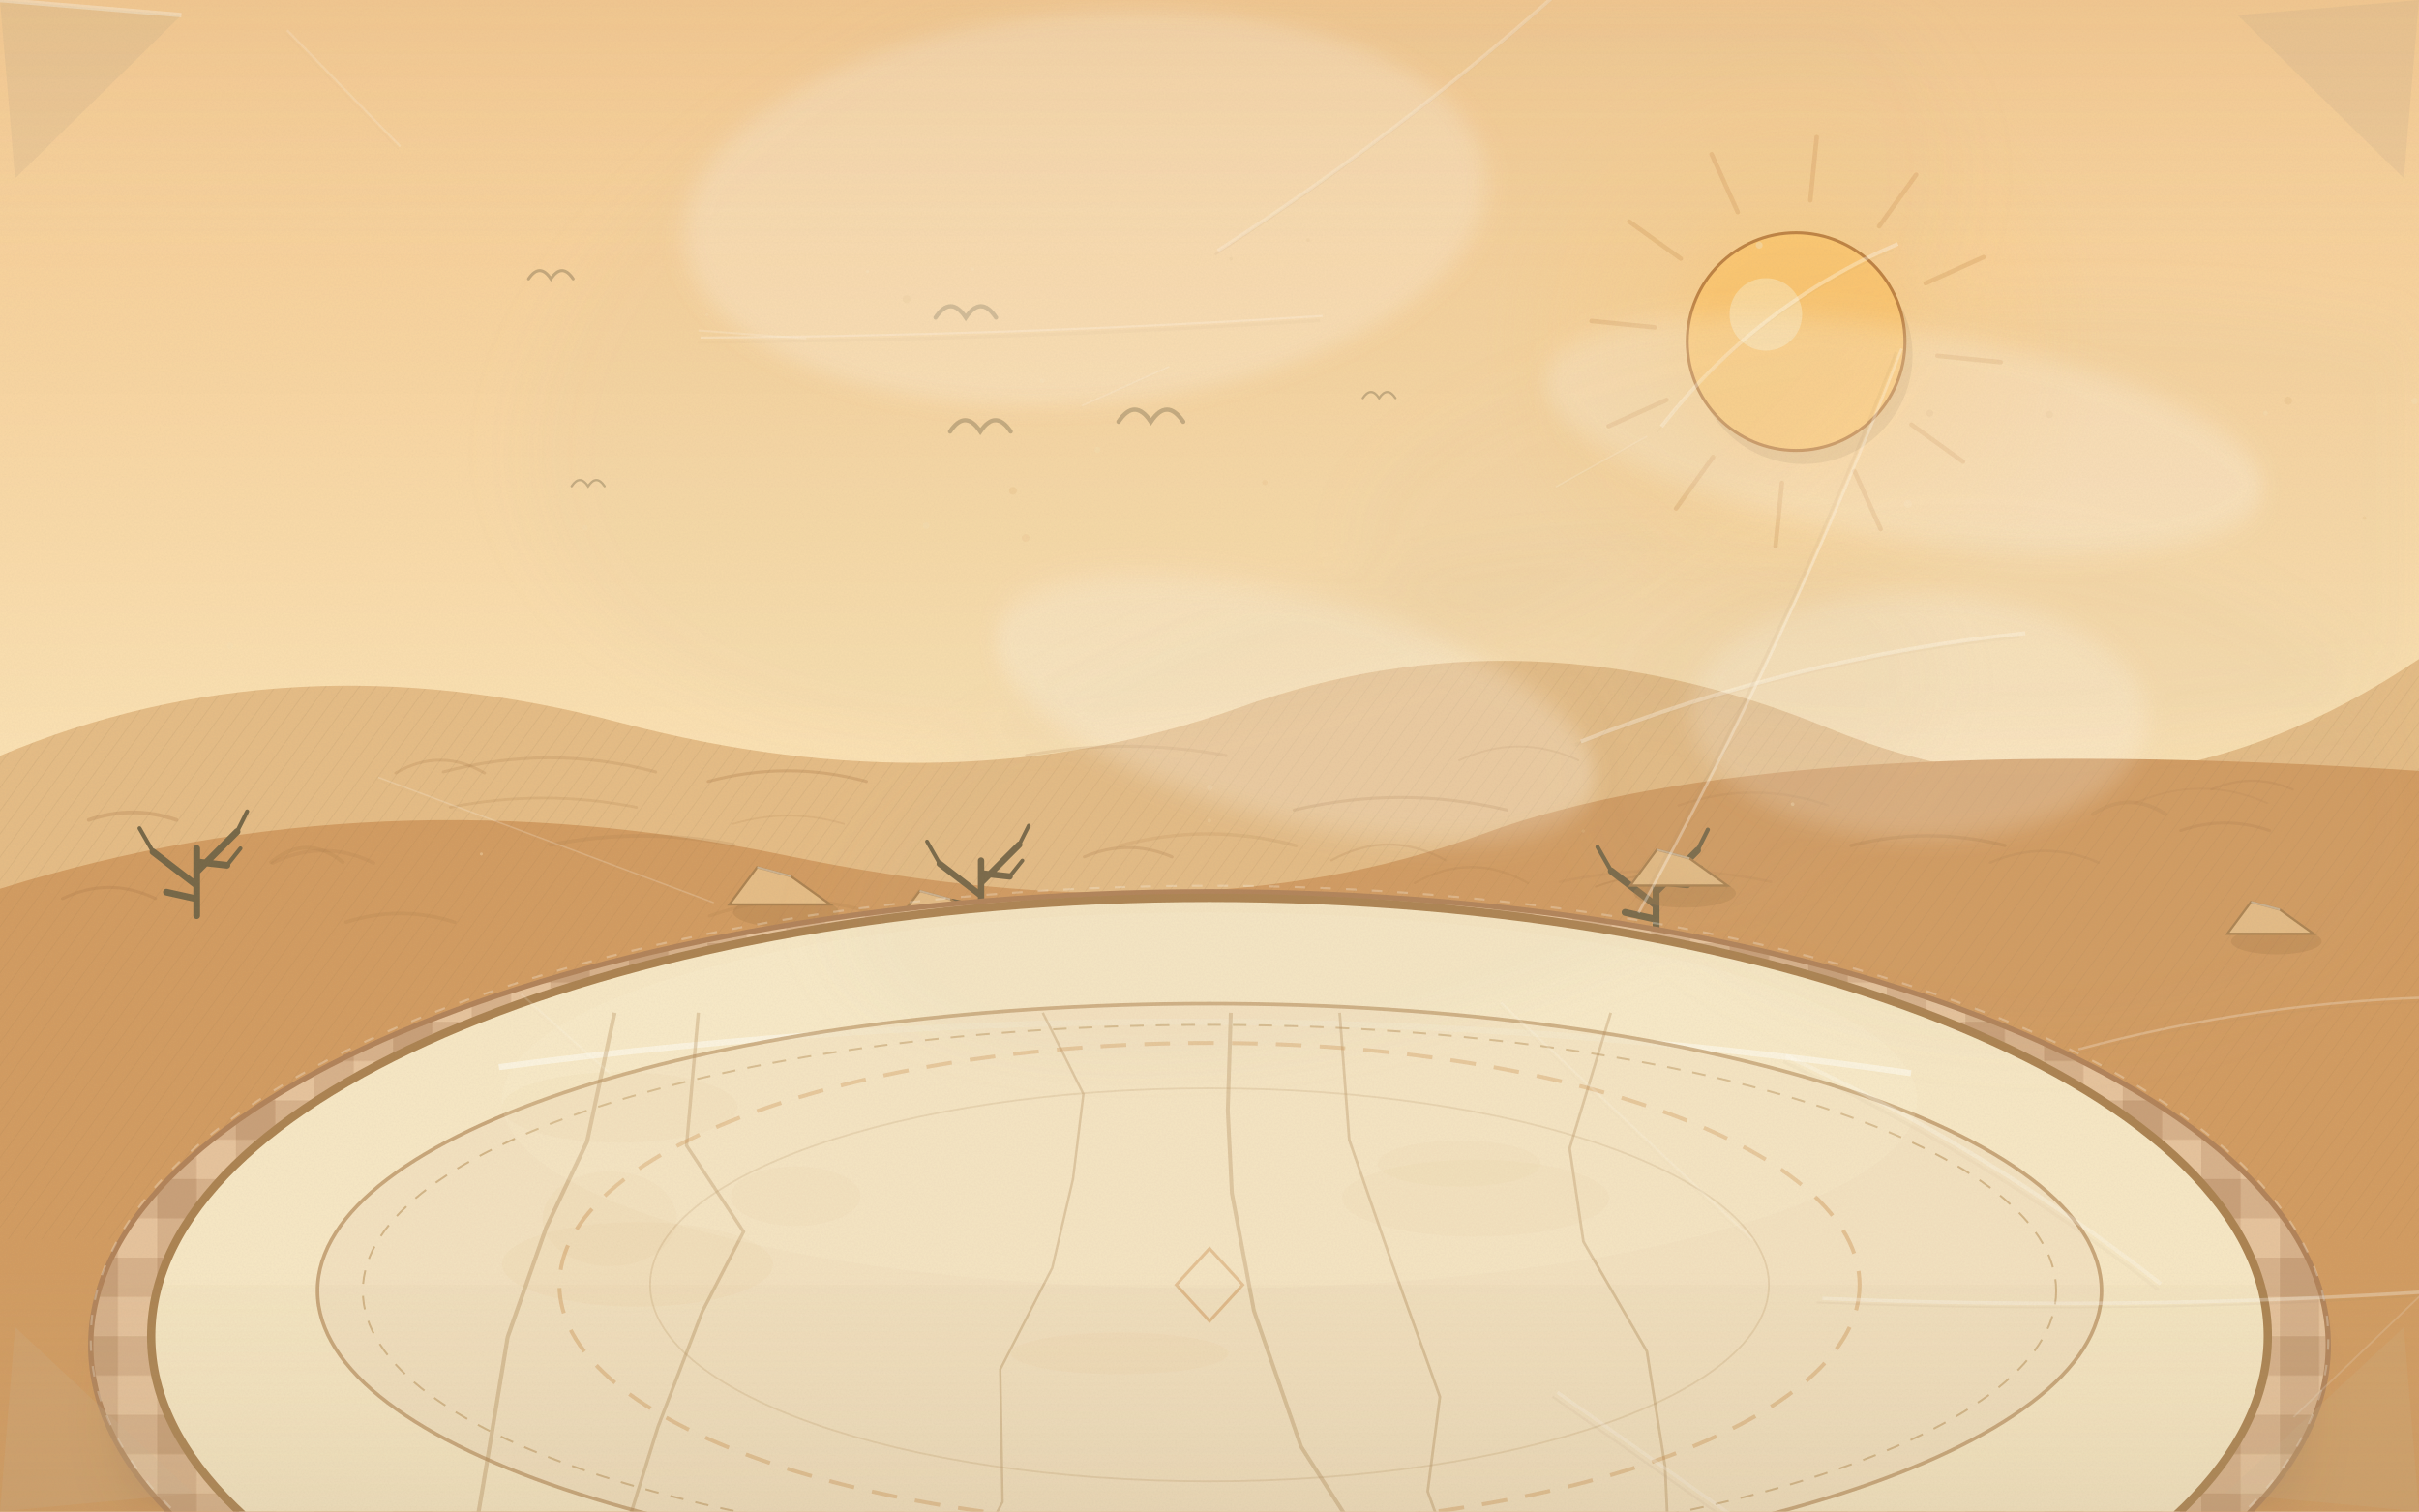
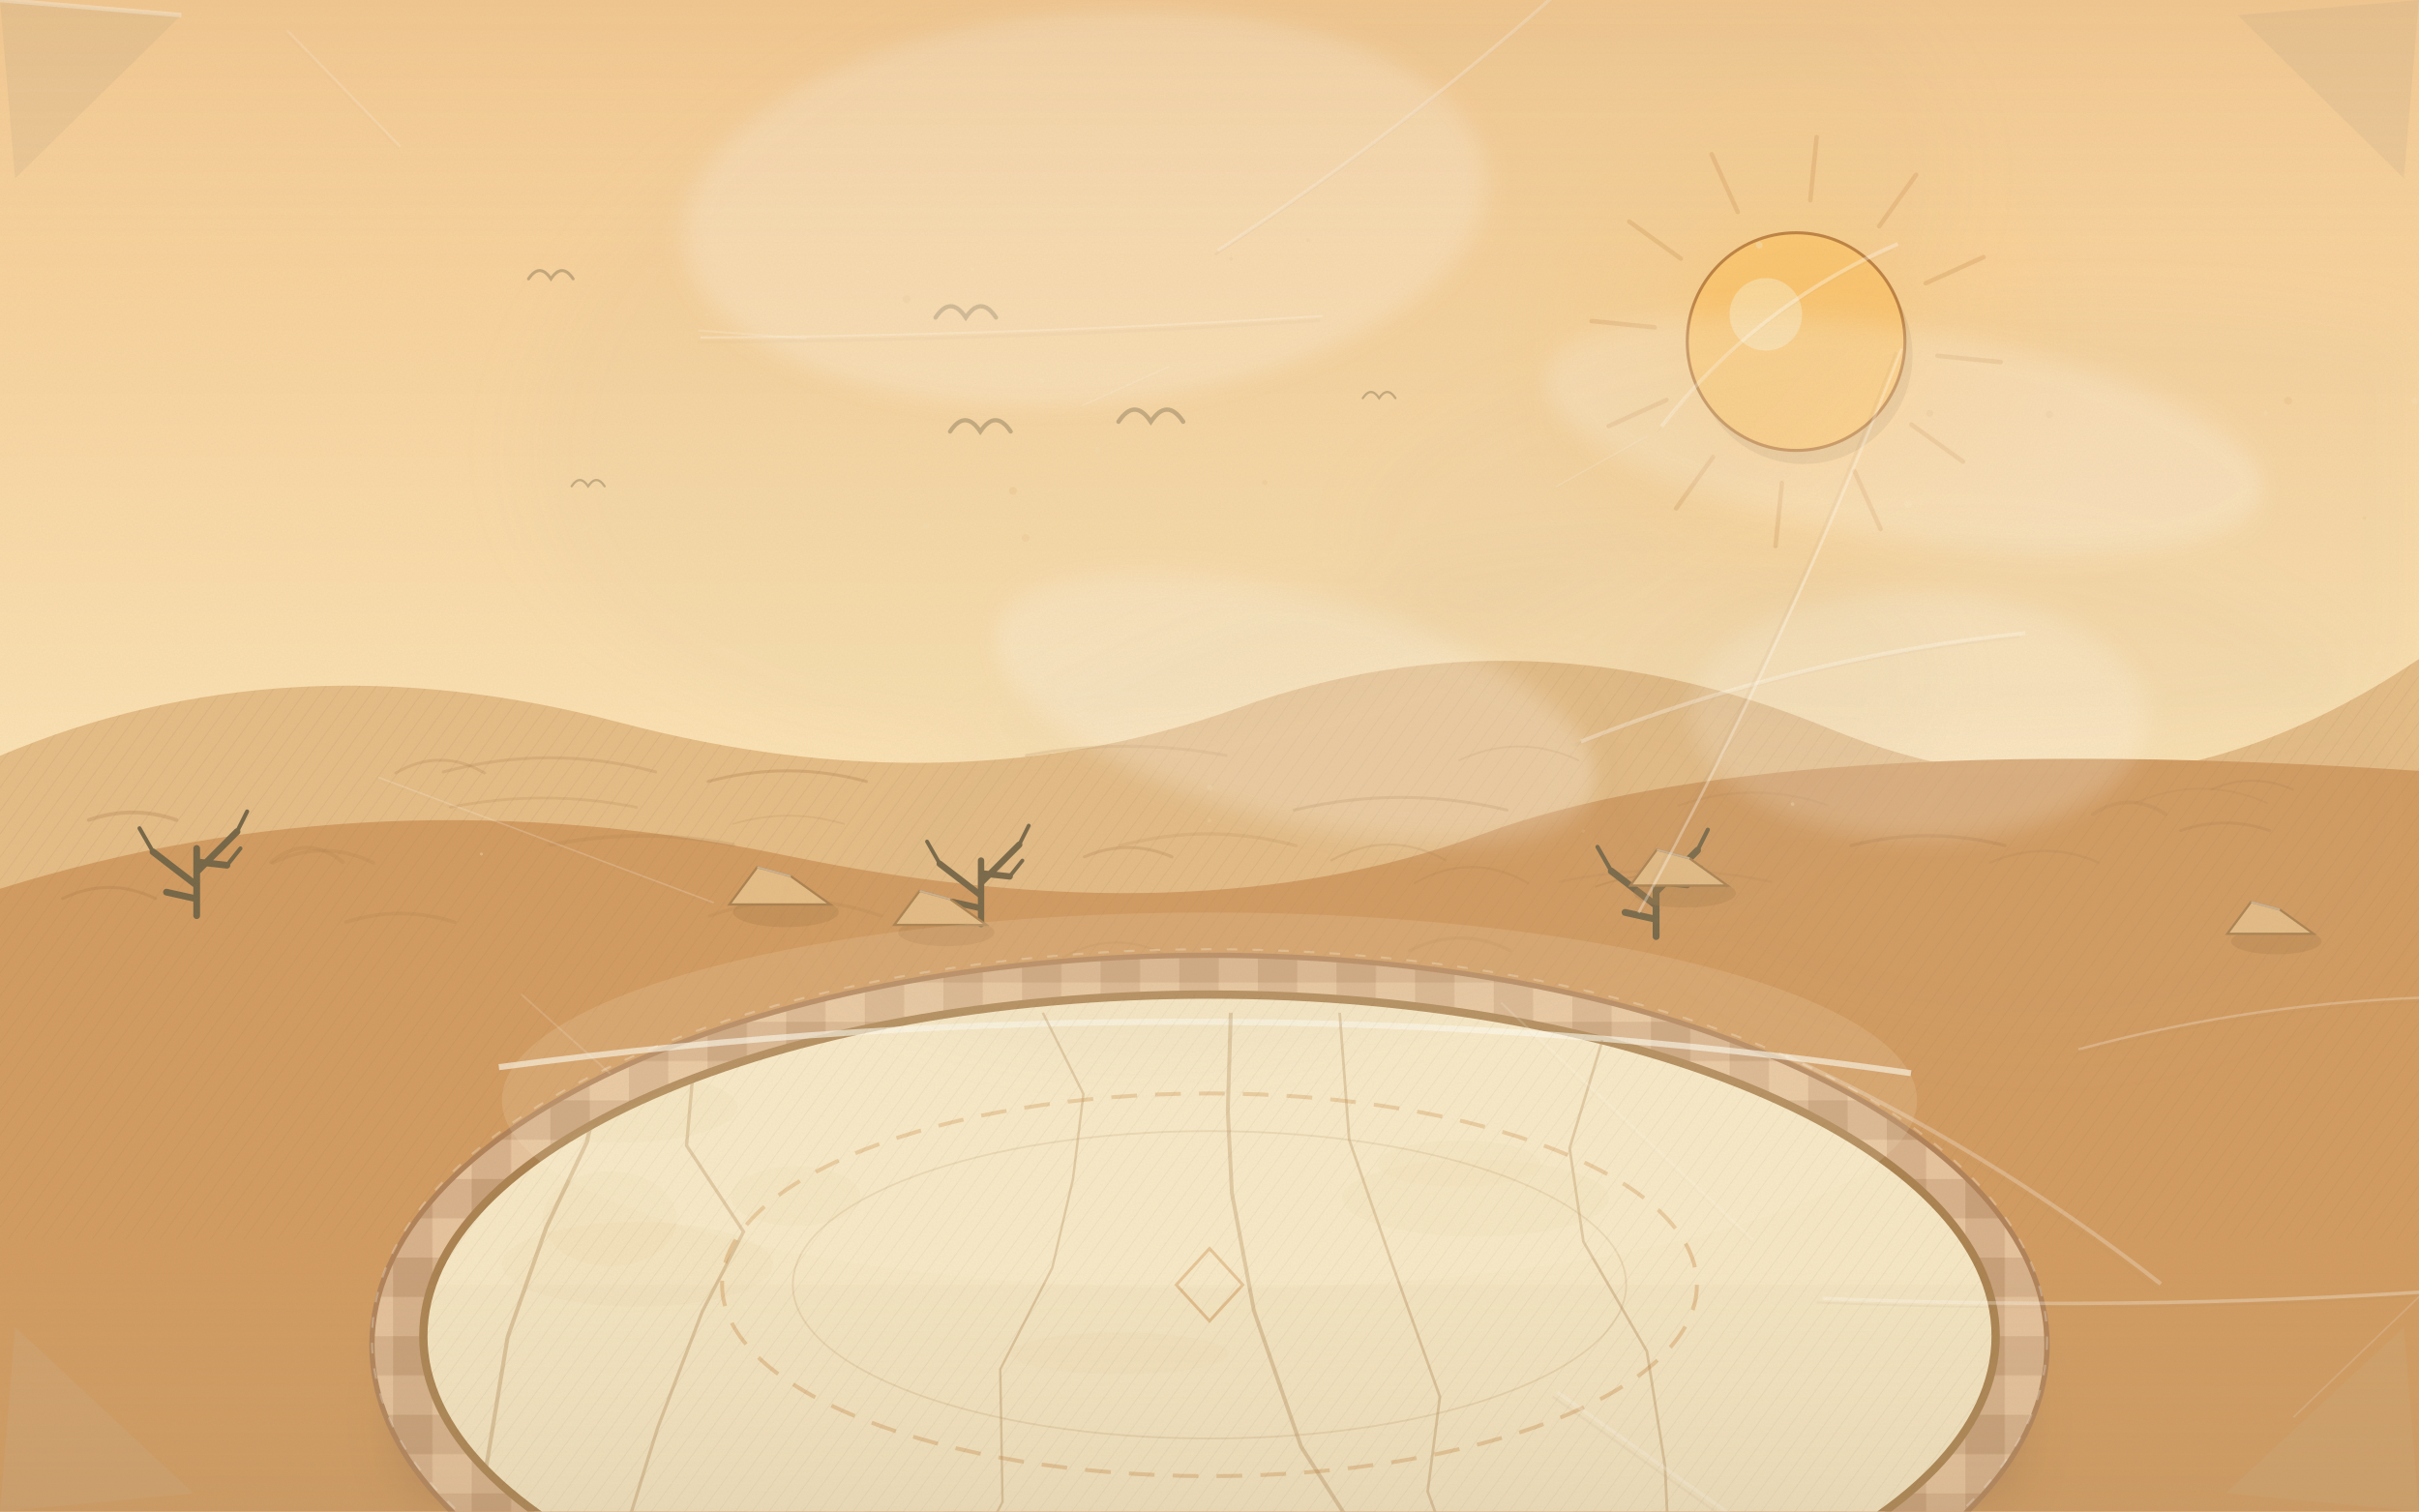
<svg xmlns="http://www.w3.org/2000/svg" width="1600" height="1000" viewBox="0 0 1600 1000" preserveAspectRatio="xMidYMid slice">
  <defs>
    <filter id="t-grain" x="0" y="0" width="100%" height="100%">
      <feTurbulence type="fractalNoise" baseFrequency=".82" numOctaves="4" seed="11" stitchTiles="stitch" result="n" />
      <feColorMatrix in="n" type="matrix" values="0 0 0 0 .34 0 0 0 0 .29 0 0 0 0 .22 0 0 0 .075 0" />
    </filter>
    <filter id="t-soft" x="-20%" y="-20%" width="140%" height="140%">
      <feGaussianBlur stdDeviation="18" />
    </filter>
    <filter id="t-soft2" x="-20%" y="-20%" width="140%" height="140%">
      <feGaussianBlur stdDeviation="7" />
    </filter>
    <linearGradient id="t-edge" x1="0" y1="0" x2="0" y2="1">
      <stop offset="0" stop-color="#b9a98c" stop-opacity=".09" />
      <stop offset=".18" stop-color="#fffdf6" stop-opacity="0" />
      <stop offset=".84" stop-color="#c9b898" stop-opacity="0" />
      <stop offset="1" stop-color="#a89474" stop-opacity=".13" />
    </linearGradient>
    <radialGradient id="t-warm" cx=".48" cy=".4" r=".76">
      <stop offset="0" stop-color="#fffdf8" stop-opacity=".9" />
      <stop offset=".58" stop-color="#f8f1e2" stop-opacity=".45" />
      <stop offset="1" stop-color="#d9cab0" stop-opacity=".16" />
    </radialGradient>
    <linearGradient id="t-sky" x1="0" y1="0" x2="0" y2="1">
      <stop offset="0" stop-color="#f6c98f" />
      <stop offset=".52" stop-color="#fbe2b4" />
      <stop offset="1" stop-color="#fdf1d2" />
    </linearGradient>
    <radialGradient id="t-sun-glow">
      <stop offset="0" stop-color="#ffc76e" stop-opacity=".6" />
      <stop offset=".5" stop-color="#ffc76e" stop-opacity=".18" />
      <stop offset="1" stop-color="#ffc76e" stop-opacity="0" />
    </radialGradient>
    <pattern id="t-gingham" width="52" height="52" patternUnits="userSpaceOnUse">
      <rect width="52" height="52" fill="#e6c39c" />
      <rect width="26" height="52" fill="#b18258" opacity=".28" />
      <rect width="52" height="26" fill="#b18258" opacity=".28" />
      <rect width="26" height="26" fill="#b18258" opacity=".14" />
    </pattern>
    <pattern id="t-hatch" width="9" height="9" patternUnits="userSpaceOnUse" patternTransform="rotate(36)">
      <path d="M0 0v9" stroke="#4b3d2c" stroke-width="1" opacity=".22" />
    </pattern>
    <clipPath id="t-table">
-       <ellipse cx="800" cy="884" rx="700" ry="290" />
+       <ellipse cx="800" cy="884" rx="520" ry="226" />
    </clipPath>
    <clipPath id="t-hill-far">
      <path d="M0 500 Q 190 420 410 478 T 820 468 T 1210 482 T 1600 436 L1600 1000 L0 1000 Z" />
    </clipPath>
    <clipPath id="t-hill-near">
      <path d="M0 588 Q 250 510 520 566 T 980 552 T 1600 510 L1600 1000 L0 1000 Z" />
    </clipPath>
  </defs>
  <rect width="1600" height="1000" fill="url(#t-sky)" />
  <circle cx="1188" cy="226" r="205" fill="url(#t-sun-glow)" />
  <path d="M1281.5 235.4 L1323.3 239.6" stroke="#bb7c3a" stroke-width="3" opacity=".22" stroke-linecap="round" />
  <path d="M1264.3 280.9 L1298.4 305.4" stroke="#bb7c3a" stroke-width="3" opacity=".22" stroke-linecap="round" />
  <path d="M1226.6 311.7 L1243.9 350.0" stroke="#bb7c3a" stroke-width="3" opacity=".22" stroke-linecap="round" />
  <path d="M1178.6 319.5 L1174.4 361.3" stroke="#bb7c3a" stroke-width="3" opacity=".22" stroke-linecap="round" />
  <path d="M1133.1 302.3 L1108.6 336.4" stroke="#bb7c3a" stroke-width="3" opacity=".22" stroke-linecap="round" />
  <path d="M1102.3 264.6 L1064.0 281.9" stroke="#bb7c3a" stroke-width="3" opacity=".22" stroke-linecap="round" />
  <path d="M1094.5 216.6 L1052.7 212.4" stroke="#bb7c3a" stroke-width="3" opacity=".22" stroke-linecap="round" />
  <path d="M1111.7 171.1 L1077.6 146.6" stroke="#bb7c3a" stroke-width="3" opacity=".22" stroke-linecap="round" />
  <path d="M1149.4 140.3 L1132.1 102.0" stroke="#bb7c3a" stroke-width="3" opacity=".22" stroke-linecap="round" />
  <path d="M1197.4 132.5 L1201.6 90.7" stroke="#bb7c3a" stroke-width="3" opacity=".22" stroke-linecap="round" />
  <path d="M1242.9 149.7 L1267.4 115.6" stroke="#bb7c3a" stroke-width="3" opacity=".22" stroke-linecap="round" />
  <path d="M1273.7 187.4 L1312.0 170.1" stroke="#bb7c3a" stroke-width="3" opacity=".22" stroke-linecap="round" />
  <circle cx="1193" cy="235" r="72" fill="#5a4426" opacity=".12" />
  <circle cx="1188" cy="226" r="72" fill="#ffc76e" stroke="#bb7c3a" stroke-width="2" opacity=".96" />
  <circle cx="1168" cy="208" r="24" fill="#fff8dc" opacity="0.38" />
  <path d="M349.6 184.5 Q357.0 173.5 364.4 184.5 Q371.7 173.5 379.1 184.5" fill="none" stroke="#756646" stroke-width="2.0" opacity=".4" stroke-linecap="round" />
  <path d="M618.8 210.1 Q628.8 195.1 638.8 210.1 Q648.8 195.1 658.8 210.1" fill="none" stroke="#756646" stroke-width="2.8" opacity=".4" stroke-linecap="round" />
  <path d="M739.8 279.0 Q750.5 263.0 761.2 279.0 Q771.9 263.0 782.6 279.0" fill="none" stroke="#756646" stroke-width="2.9" opacity=".4" stroke-linecap="round" />
  <path d="M628.4 285.5 Q638.4 270.5 648.4 285.5 Q658.5 270.5 668.5 285.5" fill="none" stroke="#756646" stroke-width="2.8" opacity=".4" stroke-linecap="round" />
  <path d="M378.1 321.7 Q383.5 313.5 389.0 321.7 Q394.5 313.5 399.9 321.7" fill="none" stroke="#756646" stroke-width="1.5" opacity=".4" stroke-linecap="round" />
  <path d="M901.4 263.4 Q906.8 255.3 912.2 263.4 Q917.6 255.3 923.0 263.4" fill="none" stroke="#756646" stroke-width="1.5" opacity=".4" stroke-linecap="round" />
  <path d="M0 500 Q 190 420 410 478 T 820 468 T 1210 482 T 1600 436 L1600 1000 L0 1000 Z" transform="translate(0 14)" fill="#a97846" opacity=".28" />
  <path d="M0 500 Q 190 420 410 478 T 820 468 T 1210 482 T 1600 436 L1600 1000 L0 1000 Z" fill="#e5bc85" />
  <g clip-path="url(#t-hill-far)">
    <rect y="380" width="1600" height="320" fill="url(#t-hatch)" opacity=".35" />
  </g>
  <path d="M0 588 Q 250 510 520 566 T 980 552 T 1600 510 L1600 1000 L0 1000 Z" transform="translate(0 18)" fill="#a97846" opacity=".32" />
  <path d="M0 588 Q 250 510 520 566 T 980 552 T 1600 510 L1600 1000 L0 1000 Z" fill="#d29b60" />
  <g clip-path="url(#t-hill-near)">
    <rect y="480" width="1600" height="340" fill="url(#t-hatch)" opacity=".28" />
  </g>
  <path d="M58.7 542.5 Q87.7 532.5 116.7 542.5" fill="none" stroke="#a97846" stroke-width="2.5" opacity="0.27" stroke-linecap="round" />
  <path d="M1442.4 549.5 Q1471.8 539.4 1501.2 549.5" fill="none" stroke="#a97846" stroke-width="2.0" opacity="0.23" stroke-linecap="round" />
  <path d="M364.1 559.0 Q424.6 546.9 485.1 559.0" fill="none" stroke="#a97846" stroke-width="2.5" opacity="0.18" stroke-linecap="round" />
  <path d="M1316.3 570.7 Q1352.3 555.2 1388.2 570.7" fill="none" stroke="#a97846" stroke-width="1.7" opacity="0.18" stroke-linecap="round" />
  <path d="M1031.7 583.4 Q1101.6 568.4 1171.4 583.4" fill="none" stroke="#a97846" stroke-width="1.8" opacity="0.14" stroke-linecap="round" />
  <path d="M179.3 570.4 Q203.1 551.2 226.8 570.4" fill="none" stroke="#a97846" stroke-width="2.5" opacity="0.19" stroke-linecap="round" />
  <path d="M856.0 535.9 Q926.4 519.2 996.8 535.9" fill="none" stroke="#a97846" stroke-width="2.0" opacity="0.29" stroke-linecap="round" />
  <path d="M1055.5 586.6 Q1098.8 570.9 1142.1 586.6" fill="none" stroke="#a97846" stroke-width="1.3" opacity="0.29" stroke-linecap="round" />
  <path d="M1224.3 559.4 Q1275.2 546.4 1326.1 559.4" fill="none" stroke="#a97846" stroke-width="2.2" opacity="0.29" stroke-linecap="round" />
  <path d="M935.8 584.2 Q973.2 563.0 1010.6 584.2" fill="none" stroke="#a97846" stroke-width="1.6" opacity="0.20" stroke-linecap="round" />
  <path d="M1412.0 531.3 Q1455.9 512.2 1499.7 531.3" fill="none" stroke="#a97846" stroke-width="1.3" opacity="0.15" stroke-linecap="round" />
  <path d="M740.9 559.5 Q799.1 543.8 857.3 559.5" fill="none" stroke="#a97846" stroke-width="2.2" opacity="0.16" stroke-linecap="round" />
  <path d="M965.1 503.0 Q1004.6 484.7 1044.0 503.0" fill="none" stroke="#a97846" stroke-width="1.3" opacity="0.20" stroke-linecap="round" />
  <path d="M293.2 510.7 Q363.5 492.0 433.7 510.7" fill="none" stroke="#a97846" stroke-width="2.0" opacity="0.21" stroke-linecap="round" />
  <path d="M880.6 569.2 Q918.5 548.2 956.3 569.2" fill="none" stroke="#a97846" stroke-width="1.5" opacity="0.20" stroke-linecap="round" />
  <path d="M180.4 570.9 Q213.7 554.6 247.1 570.9" fill="none" stroke="#a97846" stroke-width="2.4" opacity="0.17" stroke-linecap="round" />
  <path d="M932.3 629.0 Q965.7 612.1 999.0 629.0" fill="none" stroke="#a97846" stroke-width="2.1" opacity="0.19" stroke-linecap="round" />
  <path d="M261.7 511.4 Q291.1 494.4 320.5 511.4" fill="none" stroke="#a97846" stroke-width="1.9" opacity="0.22" stroke-linecap="round" />
  <path d="M1384.2 538.7 Q1408.4 522.9 1432.5 538.7" fill="none" stroke="#a97846" stroke-width="2.5" opacity="0.18" stroke-linecap="round" />
  <path d="M228.8 610.1 Q264.7 598.6 300.7 610.1" fill="none" stroke="#a97846" stroke-width="2.4" opacity="0.19" stroke-linecap="round" />
  <path d="M484.9 545.1 Q521.5 534.2 558.2 545.1" fill="none" stroke="#a97846" stroke-width="1.2" opacity="0.15" stroke-linecap="round" />
  <path d="M297.8 534.1 Q359.4 521.8 421.0 534.1" fill="none" stroke="#a97846" stroke-width="1.8" opacity="0.19" stroke-linecap="round" />
  <path d="M41.3 594.5 Q72.1 579.7 102.9 594.5" fill="none" stroke="#a97846" stroke-width="2.0" opacity="0.27" stroke-linecap="round" />
  <path d="M717.2 566.9 Q746.2 554.5 775.2 566.9" fill="none" stroke="#a97846" stroke-width="2.0" opacity="0.25" stroke-linecap="round" />
  <path d="M1110.2 532.9 Q1159.7 515.8 1209.2 532.9" fill="none" stroke="#a97846" stroke-width="1.6" opacity="0.17" stroke-linecap="round" />
  <path d="M469.3 606.0 Q526.1 585.7 582.8 606.0" fill="none" stroke="#a97846" stroke-width="2.2" opacity="0.19" stroke-linecap="round" />
  <path d="M1462.7 522.3 Q1489.6 510.7 1516.5 522.3" fill="none" stroke="#a97846" stroke-width="1.5" opacity="0.21" stroke-linecap="round" />
  <path d="M678.9 499.8 Q744.9 487.6 811.0 499.8" fill="none" stroke="#a97846" stroke-width="2.0" opacity="0.18" stroke-linecap="round" />
  <path d="M468.4 517.0 Q520.7 502.9 573.1 517.0" fill="none" stroke="#a97846" stroke-width="2.0" opacity="0.29" stroke-linecap="round" />
  <path d="M703.1 633.4 Q738.4 613.7 773.8 633.4" fill="none" stroke="#a97846" stroke-width="1.4" opacity="0.18" stroke-linecap="round" />
  <g transform="translate(130.1 605.8) scale(1.112126)" stroke="#756646" fill="none" stroke-linecap="round">
    <path d="M0 0 L0 -40 M0 -18 L-26 -38 M0 -26 L24 -50 M0 -10 L-18 -14 M0 -32 L18 -30" stroke-width="4" />
    <path d="M-26 -38 L-34 -52 M24 -50 L30 -62 M18 -30 L26 -40" stroke-width="2.4" />
  </g>
  <g transform="translate(648.9 611.4) scale(1.051382)" stroke="#756646" fill="none" stroke-linecap="round">
    <path d="M0 0 L0 -40 M0 -18 L-26 -38 M0 -26 L24 -50 M0 -10 L-18 -14 M0 -32 L18 -30" stroke-width="4" />
    <path d="M-26 -38 L-34 -52 M24 -50 L30 -62 M18 -30 L26 -40" stroke-width="2.4" />
  </g>
  <g transform="translate(1095.4 619.6) scale(1.140274)" stroke="#756646" fill="none" stroke-linecap="round">
    <path d="M0 0 L0 -40 M0 -18 L-26 -38 M0 -26 L24 -50 M0 -10 L-18 -14 M0 -32 L18 -30" stroke-width="4" />
    <path d="M-26 -38 L-34 -52 M24 -50 L30 -62 M18 -30 L26 -40" stroke-width="2.4" />
  </g>
  <ellipse cx="519.8" cy="603.4" rx="35.0" ry="10.0" fill="#a97846" opacity=".3" />
  <path d="M482.4 598.4 L500.8 573.7 L523.1 579.7 L549.2 598.4 Z" fill="#e5bc85" stroke="#ab8250" stroke-width="1.5" />
  <path d="M500.8 573.7 L523.1 579.7" stroke="#fffdf4" stroke-width="1.3" opacity=".38" />
  <ellipse cx="1505.7" cy="622.8" rx="30.0" ry="8.6" fill="#a97846" opacity=".3" />
  <path d="M1473.2 617.8 L1488.9 596.7 L1508.0 601.8 L1530.3 617.8 Z" fill="#e5bc85" stroke="#ab8250" stroke-width="1.5" />
  <path d="M1488.9 596.7 L1508.0 601.8" stroke="#fffdf4" stroke-width="1.3" opacity=".38" />
  <ellipse cx="1114.4" cy="590.9" rx="33.8" ry="9.6" fill="#a97846" opacity=".3" />
  <path d="M1078.3 585.9 L1095.9 562.1 L1117.5 567.9 L1142.6 585.9 Z" fill="#e5bc85" stroke="#ab8250" stroke-width="1.5" />
  <path d="M1095.9 562.1 L1117.5 567.9" stroke="#fffdf4" stroke-width="1.3" opacity=".38" />
  <ellipse cx="625.9" cy="616.9" rx="31.9" ry="9.1" fill="#a97846" opacity=".3" />
  <path d="M591.5 611.9 L608.3 589.4 L628.6 594.9 L652.4 611.9 Z" fill="#e5bc85" stroke="#ab8250" stroke-width="1.5" />
  <path d="M608.3 589.4 L628.6 594.9" stroke="#fffdf4" stroke-width="1.3" opacity=".38" />
  <circle cx="814.2" cy="171.3" r="1.2" fill="#e6c088" opacity="0.48" />
  <circle cx="1563.9" cy="342.7" r="1.2" fill="#e6c088" opacity="0.33" />
  <circle cx="612.5" cy="347.8" r="2.2" fill="#f7dfb2" opacity="0.46" />
  <circle cx="1276.4" cy="273.4" r="2.4" fill="#e6c088" opacity="0.46" />
  <circle cx="782.1" cy="501.0" r="1.3" fill="#e6c088" opacity="0.52" />
  <circle cx="152.2" cy="427.3" r="2.2" fill="#f7dfb2" opacity="0.49" />
  <circle cx="573.8" cy="179.6" r="1.1" fill="#f7dfb2" opacity="0.38" />
  <circle cx="599.7" cy="197.9" r="2.6" fill="#e6c088" opacity="0.39" />
  <circle cx="387.0" cy="349.2" r="1.9" fill="#f7dfb2" opacity="0.37" />
  <circle cx="725.8" cy="297.5" r="2.0" fill="#f7dfb2" opacity="0.44" />
  <circle cx="799.9" cy="543.0" r="1.3" fill="#f7dfb2" opacity="0.27" />
  <circle cx="670.0" cy="324.7" r="2.6" fill="#e6c088" opacity="0.36" />
  <circle cx="1355.6" cy="274.3" r="2.4" fill="#e6c088" opacity="0.33" />
  <circle cx="1498.5" cy="273.4" r="1.6" fill="#f7dfb2" opacity="0.43" />
  <circle cx="800.2" cy="521.0" r="1.9" fill="#f7dfb2" opacity="0.24" />
  <circle cx="1163.6" cy="162.2" r="2.3" fill="#f7dfb2" opacity="0.51" />
  <circle cx="678.4" cy="355.9" r="2.6" fill="#e6c088" opacity="0.25" />
  <circle cx="836.6" cy="319.2" r="1.8" fill="#e6c088" opacity="0.28" />
  <circle cx="1185.7" cy="532.0" r="1.2" fill="#f7dfb2" opacity="0.38" />
  <circle cx="689.4" cy="251.9" r="1.4" fill="#f7dfb2" opacity="0.42" />
  <circle cx="1594.8" cy="223.8" r="1.0" fill="#f7dfb2" opacity="0.34" />
  <circle cx="865.2" cy="158.8" r="1.2" fill="#e6c088" opacity="0.40" />
  <circle cx="1047.2" cy="549.8" r="1.1" fill="#e6c088" opacity="0.29" />
  <circle cx="318.4" cy="565.0" r="1.0" fill="#f7dfb2" opacity="0.40" />
  <circle cx="1597.1" cy="265.3" r="2.2" fill="#f7dfb2" opacity="0.46" />
  <circle cx="966.5" cy="450.9" r="1.4" fill="#e6c088" opacity="0.42" />
  <circle cx="1261.9" cy="333.4" r="2.6" fill="#f7dfb2" opacity="0.43" />
  <circle cx="467.7" cy="208.4" r="1.1" fill="#f7dfb2" opacity="0.27" />
  <circle cx="643.2" cy="178.0" r="1.2" fill="#f7dfb2" opacity="0.27" />
  <circle cx="1513.4" cy="265.1" r="2.7" fill="#e6c088" opacity="0.40" />
-   <ellipse cx="800" cy="938" rx="720" ry="290" fill="#3a2c1f" opacity=".16" filter="url(#t-soft)" />
-   <ellipse cx="800" cy="890" rx="740" ry="300" fill="url(#t-gingham)" stroke="#b18258" stroke-width="3.5" />
-   <ellipse cx="800" cy="886" rx="740" ry="300" fill="none" stroke="#fffdf4" stroke-width="1.4" opacity=".28" stroke-dasharray="7 10" />
-   <ellipse cx="800" cy="884" rx="700" ry="290" fill="#f7e7c4" stroke="#ab8250" stroke-width="5.5" />
+   <ellipse cx="800" cy="938" rx="536" ry="226" fill="#3a2c1f" opacity=".16" filter="url(#t-soft)" />
+   <ellipse cx="800" cy="890" rx="554" ry="258" fill="url(#t-gingham)" stroke="#b18258" stroke-width="3.5" />
+   <ellipse cx="800" cy="886" rx="554" ry="258" fill="none" stroke="#fffdf4" stroke-width="1.4" opacity=".28" stroke-dasharray="7 10" />
+   <ellipse cx="800" cy="884" rx="520" ry="226" fill="#f7e7c4" stroke="#ab8250" stroke-width="5.5" />
  <path d="M330 706 Q800 644 1264 710" fill="none" stroke="#fffdf4" stroke-width="4" opacity=".6" />
  <g clip-path="url(#t-table)">
-     <ellipse cx="800" cy="854" rx="590" ry="190" fill="#f1dfbd" opacity=".72" stroke="#b68d5c" stroke-width="2.4" />
-     <ellipse cx="800" cy="854" rx="560" ry="176" fill="none" stroke="#c9a978" stroke-width="1.3" stroke-dasharray="9 8" opacity=".8" />
-     <rect x="280" y="658" width="1040" height="452" fill="url(#t-hatch)" opacity="0" />
+     <rect x="280" y="658" width="1040" height="452" fill="url(#t-hatch)" opacity=".3" />
    <path d="M1065.4 670.0L1038.2 759.7L1047.3 821.4L1089.3 894.0L1101.3 970.0L1104.3 1035.7" fill="none" stroke="#ab8250" stroke-width="1.8" opacity=".36" />
    <path d="M886.1 670.0L892.4 754.0L920.5 835.2L952.4 924.1L944.3 986.7L962.7 1037.6" fill="none" stroke="#ab8250" stroke-width="1.8" opacity=".36" />
    <path d="M406.5 670.0L388.3 755.3L361.3 812.1L335.8 884.5L321.4 971.6L310.0 1039.2" fill="none" stroke="#ab8250" stroke-width="2.7" opacity=".36" />
    <path d="M689.7 670.0L716.6 723.8L709.7 780.1L696.0 838.8L661.6 905.9L663.1 993.7L621.9 1071.5" fill="none" stroke="#ab8250" stroke-width="1.6" opacity=".36" />
    <path d="M814.1 670.0L812.1 734.6L814.8 789.3L829.4 867.2L860.6 957.1L897.1 1013.9" fill="none" stroke="#ab8250" stroke-width="2.6" opacity=".36" />
    <path d="M461.9 670.0L454.1 757.9L491.8 814.9L464.6 867.5L435.2 944.0L413.0 1015.2" fill="none" stroke="#ab8250" stroke-width="2.2" opacity=".36" />
    <ellipse cx="965.1" cy="769.8" rx="54.0" ry="15.3" fill="#d9b17a" opacity=".07" />
    <ellipse cx="403.3" cy="806.3" rx="44.4" ry="31.4" fill="#d9b17a" opacity=".07" />
    <ellipse cx="421.7" cy="836.5" rx="89.7" ry="28.0" fill="#d9b17a" opacity=".07" />
    <ellipse cx="740.6" cy="895.4" rx="72.1" ry="13.8" fill="#d9b17a" opacity=".07" />
    <ellipse cx="409.9" cy="732.6" rx="77.9" ry="23.4" fill="#d9b17a" opacity=".07" />
    <ellipse cx="976.0" cy="792.7" rx="88.4" ry="25.5" fill="#d9b17a" opacity=".07" />
    <ellipse cx="526.3" cy="791.4" rx="42.9" ry="19.7" fill="#d9b17a" opacity=".07" />
  </g>
-   <ellipse cx="800" cy="850" rx="430" ry="160" fill="none" stroke="#c07a33" stroke-width="2.6" stroke-dasharray="17 12" opacity=".32" />
-   <ellipse cx="800" cy="850" rx="370" ry="130" fill="none" stroke="#ab8250" stroke-width="1.2" opacity=".2" />
+   <ellipse cx="800" cy="850" rx="322.4" ry="126.6" fill="none" stroke="#c07a33" stroke-width="2.6" stroke-dasharray="17 12" opacity=".32" />
+   <ellipse cx="800" cy="850" rx="275.6" ry="101.7" fill="none" stroke="#ab8250" stroke-width="1.2" opacity=".2" />
  <path d="M800 826 L822 850 L800 874 L778 850 Z" fill="none" stroke="#c07a33" stroke-width="2" opacity=".38" />
  <ellipse cx="800" cy="728" rx="468.0" ry="124.3" fill="#fff8dc" opacity=".13" />
  <g opacity=".62">
    <ellipse cx="1338.9" cy="342.8" rx="437.2" ry="139.2" fill="#b9a689" opacity="0.093" filter="url(#t-soft)" transform="rotate(-1.8 1338.9 342.8)" />
    <ellipse cx="1251.5" cy="301.0" rx="240.5" ry="69.6" fill="#fffdf8" opacity="0.371" filter="url(#t-soft2)" transform="rotate(9.2 1338.9 342.8)" />
    <ellipse cx="1323.1" cy="523.5" rx="274.6" ry="163.0" fill="#b9a689" opacity="0.082" filter="url(#t-soft)" transform="rotate(4.8 1323.1 523.5)" />
    <ellipse cx="1268.2" cy="474.6" rx="151.0" ry="81.5" fill="#fffdf8" opacity="0.309" filter="url(#t-soft2)" transform="rotate(1.1 1323.1 523.5)" />
    <ellipse cx="917.0" cy="530.7" rx="371.7" ry="148.4" fill="#b9a689" opacity="0.090" filter="url(#t-soft)" transform="rotate(-15.0 917.0 530.7)" />
    <ellipse cx="842.7" cy="486.2" rx="204.4" ry="74.2" fill="#fffdf8" opacity="0.379" filter="url(#t-soft2)" transform="rotate(14.8 917.0 530.7)" />
    <ellipse cx="820.6" cy="207.0" rx="483.7" ry="258.2" fill="#b9a689" opacity="0.083" filter="url(#t-soft)" transform="rotate(-15.7 820.6 207.0)" />
    <ellipse cx="723.9" cy="129.5" rx="266.0" ry="129.1" fill="#fffdf8" opacity="0.363" filter="url(#t-soft2)" transform="rotate(-4.7 820.6 207.0)" />
    <path d="M1026.8 923.9 Q1227.4 1065.4 1427.3 1207.8" fill="none" stroke="#8d7a5f" stroke-width="1.7" opacity="0.118" />
    <path d="M1026.8 923.9 Q1227.4 1065.4 1427.3 1207.8" transform="translate(3.3 -2.8)" fill="none" stroke="#fffdf8" stroke-width="2.3" opacity="0.397" />
    <path d="M1041.7 492.9 Q1183.7 436.9 1335.6 421.2" fill="none" stroke="#8d7a5f" stroke-width="2.3" opacity="0.067" />
    <path d="M1041.7 492.9 Q1183.7 436.9 1335.6 421.2" transform="translate(3.9 -2.3)" fill="none" stroke="#fffdf8" stroke-width="2.6" opacity="0.508" />
    <path d="M1096.0 286.1 Q1158.7 205.7 1252.4 165.2" fill="none" stroke="#8d7a5f" stroke-width="1.0" opacity="0.085" />
    <path d="M1096.0 286.1 Q1158.7 205.7 1252.4 165.2" transform="translate(2.9 -3.9)" fill="none" stroke="#fffdf8" stroke-width="2.5" opacity="0.524" />
    <path d="M1080.1 606.2 Q1179.8 425.5 1254.1 233.0" fill="none" stroke="#8d7a5f" stroke-width="1.9" opacity="0.12" />
    <path d="M1080.1 606.2 Q1179.8 425.5 1254.1 233.0" transform="translate(3.7 -2.3)" fill="none" stroke="#fffdf8" stroke-width="1.8" opacity="0.54" />
    <path d="M803.6 168.4 Q967.0 63.4 1104.4 -73.8" fill="none" stroke="#8d7a5f" stroke-width="1.5" opacity="0.119" />
    <path d="M803.6 168.4 Q967.0 63.4 1104.4 -73.8" transform="translate(1.9 -2.6)" fill="none" stroke="#fffdf8" stroke-width="2.4" opacity="0.411" />
    <path d="M1179.5 702.4 Q1312.5 763.1 1427.6 853.3" fill="none" stroke="#8d7a5f" stroke-width="2.1" opacity="0.079" />
    <path d="M1179.5 702.4 Q1312.5 763.1 1427.6 853.3" transform="translate(1.6 -3.9)" fill="none" stroke="#fffdf8" stroke-width="2.7" opacity="0.407" />
    <path d="M1201.5 861.7 Q1426.7 871.1 1651.3 853.8" fill="none" stroke="#8d7a5f" stroke-width="1.3" opacity="0.113" />
    <path d="M1201.5 861.7 Q1426.7 871.1 1651.3 853.8" transform="translate(3.9 -2.7)" fill="none" stroke="#fffdf8" stroke-width="2.3" opacity="0.509" />
    <path d="M1373.2 697.1 Q1492.5 665.1 1616.0 662.5" fill="none" stroke="#8d7a5f" stroke-width="1.2" opacity="0.101" />
    <path d="M1373.2 697.1 Q1492.5 665.1 1616.0 662.5" transform="translate(1.6 -2.9)" fill="none" stroke="#fffdf8" stroke-width="1.6" opacity="0.4" />
    <path d="M461.6 226.3 Q667.5 225.2 873.0 212.0" fill="none" stroke="#8d7a5f" stroke-width="2.2" opacity="0.066" />
    <path d="M461.6 226.3 Q667.5 225.2 873.0 212.0" transform="translate(1.8 -3.0)" fill="none" stroke="#fffdf8" stroke-width="1.4" opacity="0.415" />
    <path d="M460.5 220.1 l71.3 5.3" stroke="#8b765a" stroke-width="0.9" opacity="0.023" />
    <path d="M462.0 218.6 l71.3 5.3" stroke="#fffdf8" stroke-width="1.3" opacity="0.289" />
    <path d="M248.8 515.8 l221.8 82.9" stroke="#8b765a" stroke-width="0.8" opacity="0.044" />
    <path d="M250.3 514.3 l221.8 82.9" stroke="#fffdf8" stroke-width="1.0" opacity="0.315" />
    <path d="M343.3 659.3 l58.8 52.5" stroke="#8b765a" stroke-width="1.5" opacity="0.022" />
    <path d="M344.8 657.8 l58.8 52.5" stroke="#fffdf8" stroke-width="1.3" opacity="0.233" />
    <path d="M991.3 664.8 l166.9 157.1" stroke="#8b765a" stroke-width="1.0" opacity="0.035" />
    <path d="M992.8 663.3 l166.9 157.1" stroke="#fffdf8" stroke-width="1.4" opacity="0.249" />
    <path d="M188.4 21.5 l74.9 76.9" stroke="#8b765a" stroke-width="1.1" opacity="0.048" />
    <path d="M189.9 20.0 l74.9 76.9" stroke="#fffdf8" stroke-width="1.5" opacity="0.288" />
    <path d="M714.0 270.0 l57.8 -26.0" stroke="#8b765a" stroke-width="0.8" opacity="0.022" />
    <path d="M715.5 268.5 l57.8 -26.0" stroke="#fffdf8" stroke-width="1.1" opacity="0.277" />
    <path d="M1515.5 939.1 l120.7 -115.8" stroke="#8b765a" stroke-width="1.5" opacity="0.026" />
    <path d="M1517.0 937.6 l120.7 -115.8" stroke="#fffdf8" stroke-width="1.2" opacity="0.273" />
    <path d="M1027.6 323.6 l60.4 -33.5" stroke="#8b765a" stroke-width="1.3" opacity="0.034" />
    <path d="M1029.1 322.1 l60.4 -33.5" stroke="#fffdf8" stroke-width="1.0" opacity="0.268" />
  </g>
  <path d="M0 0 l120 10 -110 108 Z" fill="#b7a383" opacity=".2" />
  <path d="M0 0 l120 10" stroke="#fffdf4" stroke-width="3" opacity=".35" />
  <path d="M1600 0 l-120 10 110 108 Z" fill="#b7a383" opacity=".18" />
  <path d="M0 1000 l128 -12 -118 -110 Z" fill="#cbb694" opacity=".18" />
  <path d="M1600 1000 l-128 -12 118 -110 Z" fill="#cbb694" opacity=".16" />
  <rect y="850" width="1600" height="150" fill="#a89372" opacity=".04" />
  <rect width="1600" height="1000" fill="url(#t-edge)" />
  <rect width="1600" height="1000" filter="url(#t-grain)" />
</svg>
